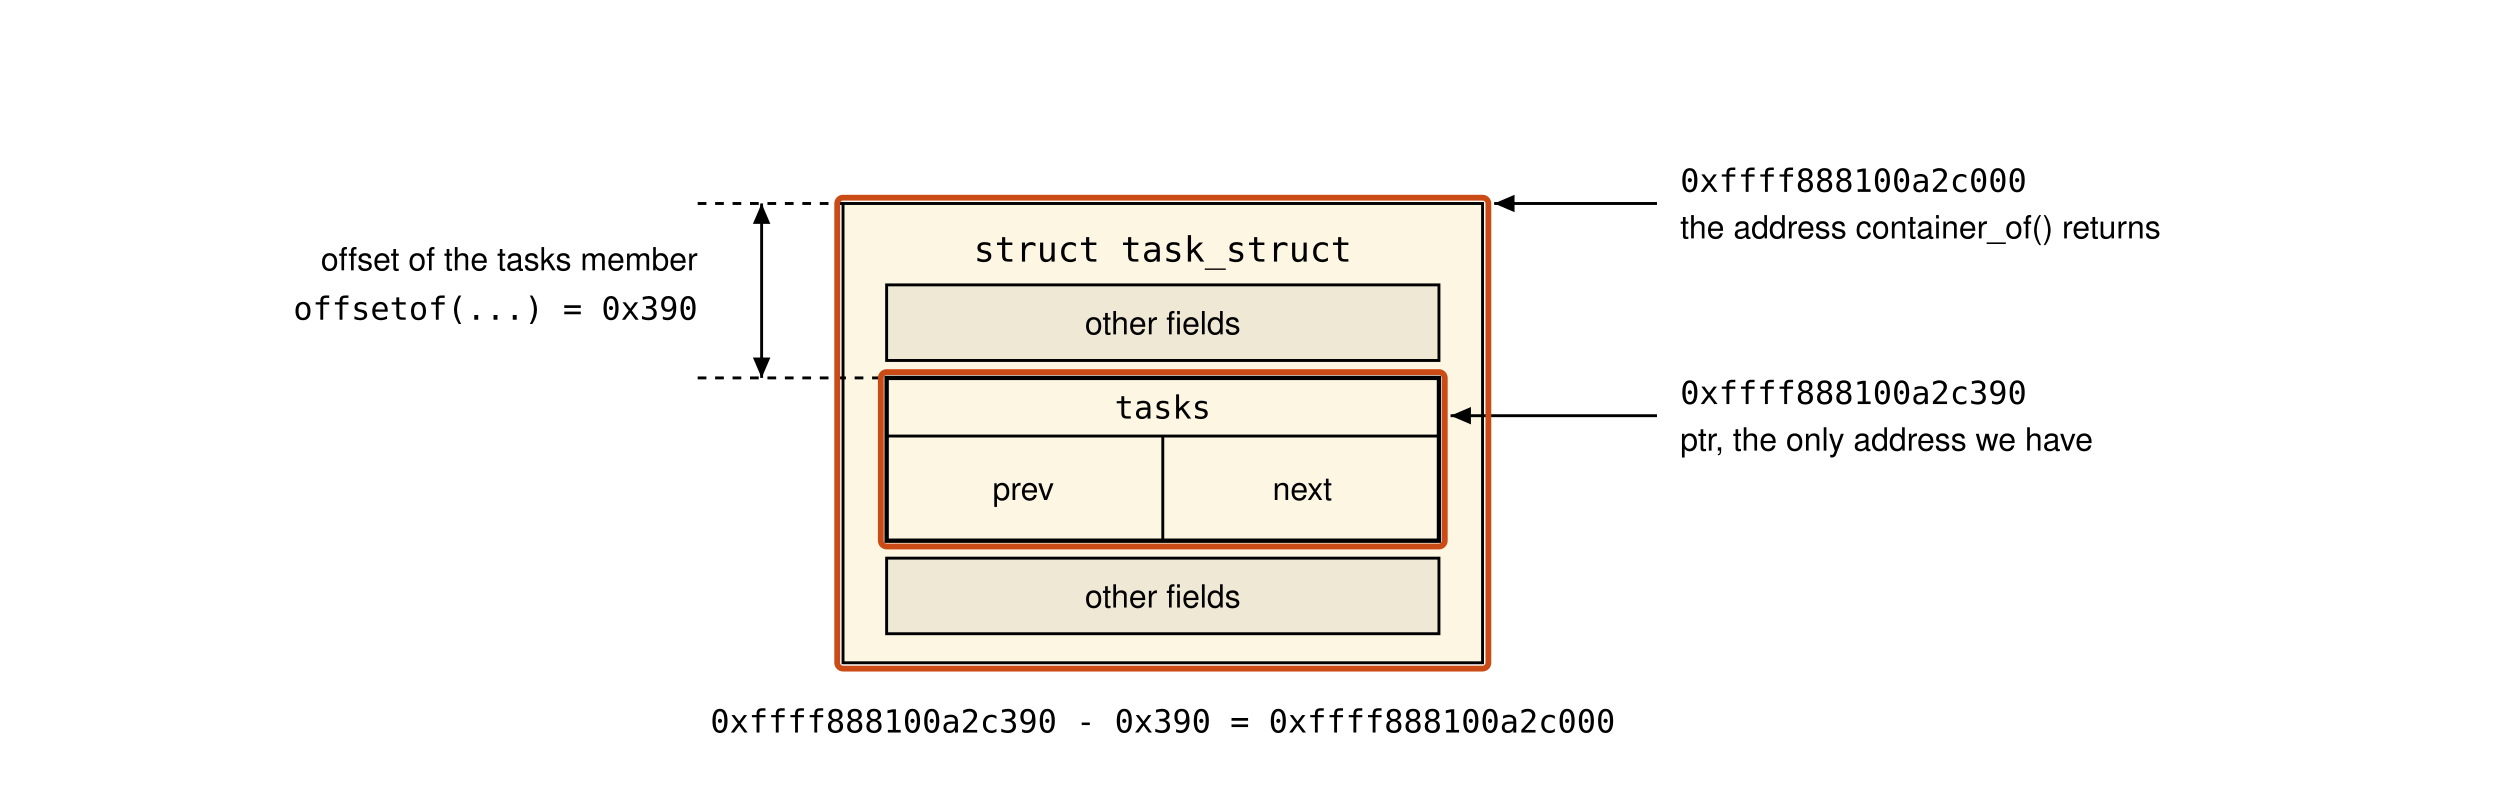
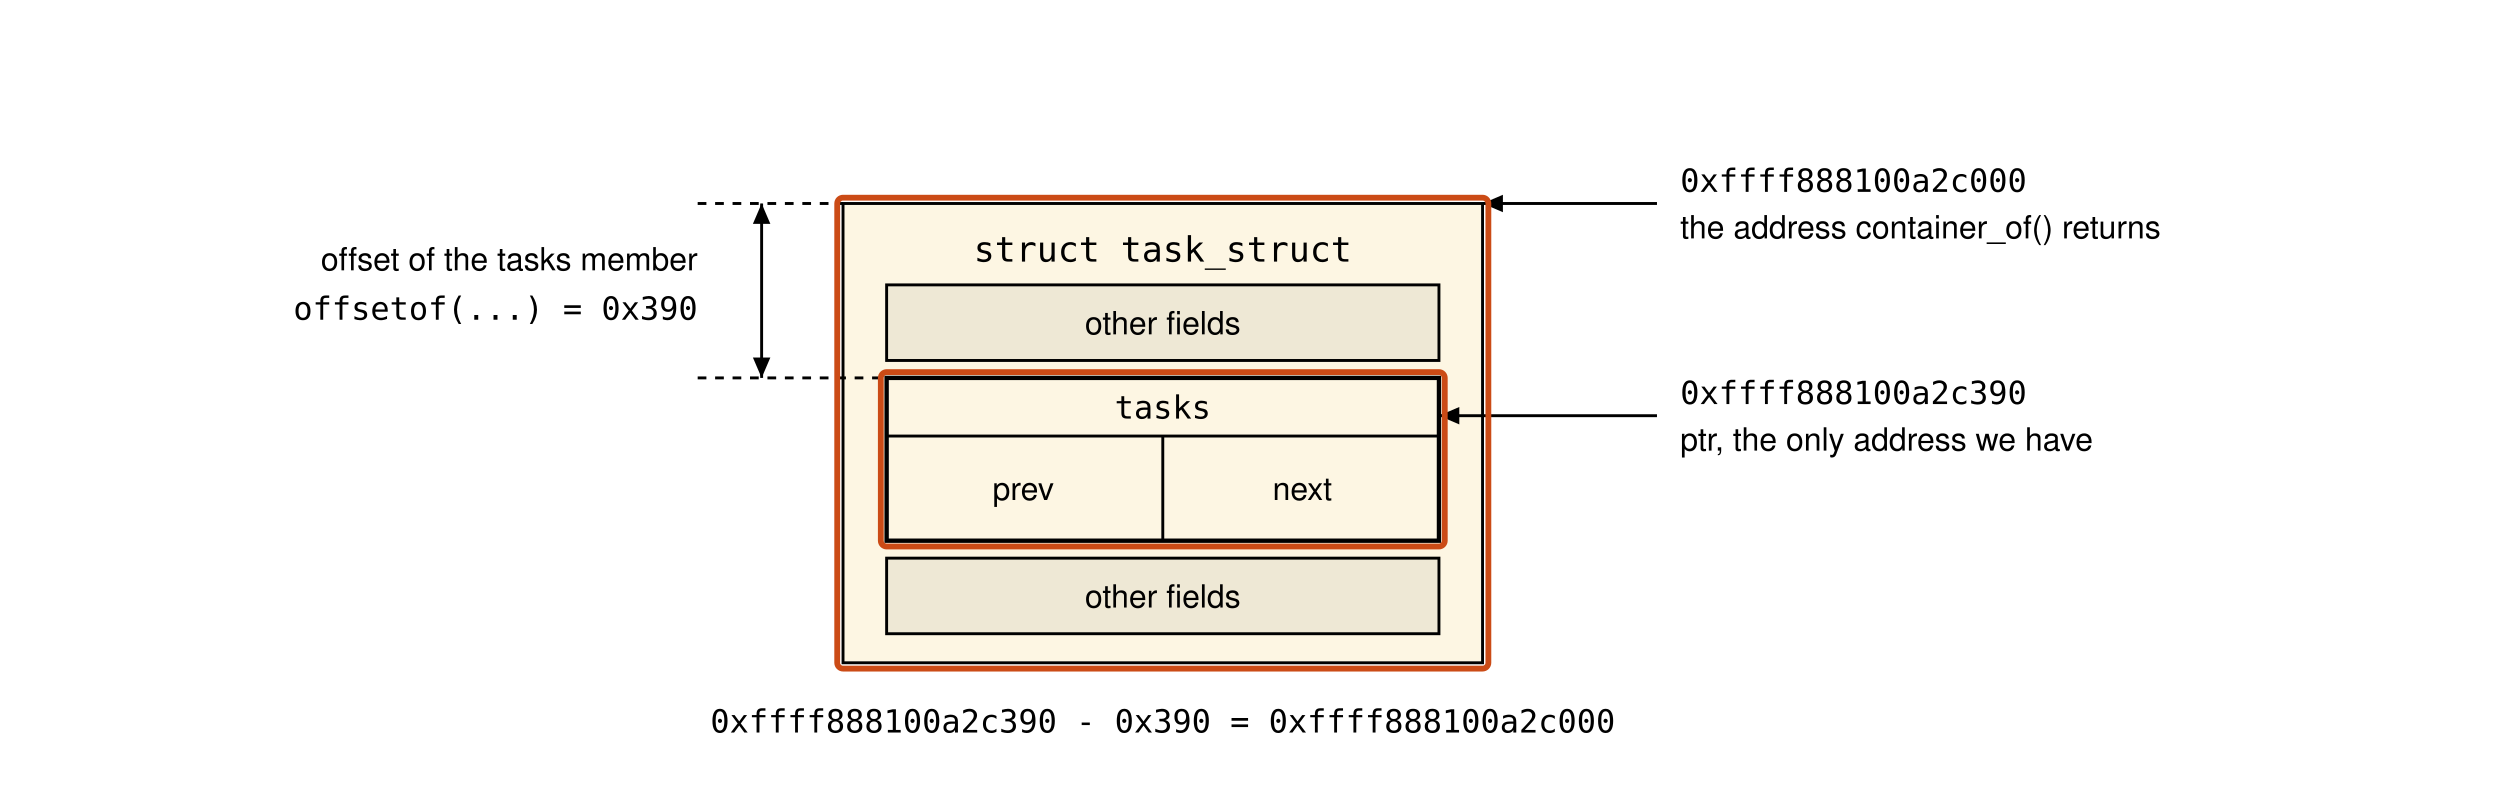
<svg xmlns="http://www.w3.org/2000/svg" version="1.1" width="860px" height="270px" viewBox="0 0 860 270" style="background: transparent; background-color: transparent; color-scheme: light dark;" font-family="Helvetica">
  <style>
    .box  { fill: #fdf6e3; stroke: #000000; stroke-width: 1;
            fill: light-dark(#fdf6e3, #201a0a); stroke: light-dark(#000000, #ffffff); }
    .hi   { fill: #eee8d5; stroke: #000000; stroke-width: 1;
            fill: light-dark(#eee8d5, #2d2614); stroke: light-dark(#000000, #ffffff); }
    .node { fill: #fdf6e3; stroke: #000000; stroke-width: 1.5;
            fill: light-dark(#fdf6e3, #201a0a); stroke: light-dark(#000000, #ffffff); }
    .div  { stroke: #000000; stroke-width: 1;
            stroke: light-dark(#000000, #ffffff); }
    .gd   { stroke: #000000; stroke-width: 1; stroke-dasharray: 3 3; fill: none;
            stroke: light-dark(#000000, #ffffff); }
    .ah   { fill: #000000; fill: light-dark(#000000, #ffffff); }
    .ttl  { fill: #000000; font-size: 12px; text-anchor: middle; font-family: monospace;
            fill: light-dark(#000000, #ffffff); }
    .mem  { fill: #000000; font-size: 11px; text-anchor: middle; font-family: monospace;
            fill: light-dark(#000000, #ffffff); }
    .val  { fill: #000000; font-size: 11px; text-anchor: middle;
            fill: light-dark(#000000, #ffffff); }
    .lbl  { fill: #000000; font-size: 11px; text-anchor: middle;
            fill: light-dark(#000000, #ffffff); }

    /* these two win over the anchor set by .mem / .val above */
    .l    { text-anchor: end; }
    .r    { text-anchor: start; }

    /* step 1 - all we hold is the address of the embedded member,
       step 2 - after subtracting the offset we hold the container */
    .hl   { fill: none; stroke: #cb4b16; stroke-width: 2;
            stroke: light-dark(#cb4b16, #eb7a4a); }
    .hl-member    { animation: member    6s ease-in-out infinite; }
    .hl-container { animation: container 6s ease-in-out infinite; }

    @keyframes member {
        0% { opacity: 0; }
        8% { opacity: 1; }
       42% { opacity: 1; }
       50% { opacity: 0; }
      100% { opacity: 0; }
    }

    @keyframes container {
        0% { opacity: 0; }
       50% { opacity: 0; }
       58% { opacity: 1; }
       92% { opacity: 1; }
      100% { opacity: 0; }
    }

    @media (prefers-reduced-motion: reduce) {
      .hl-member, .hl-container { animation: none; opacity: 0; }
    }
  </style>
  <defs>
    <marker id="arrow" markerWidth="8" markerHeight="8" refX="7" refY="3" orient="auto" markerUnits="strokeWidth">
      <path class="ah" d="M0,0 L7,3 L0,6 z" />
    </marker>
    <marker id="arrow-back" markerWidth="8" markerHeight="8" refX="0" refY="3" orient="auto" markerUnits="strokeWidth">
      <path class="ah" d="M7,0 L0,3 L7,6 z" />
    </marker>
  </defs>
  <rect class="box" x="290" y="70" width="220" height="158" />
  <text class="ttl" x="400" y="90">struct task_struct</text>
  <rect class="hi" x="305" y="98" width="190" height="26" />
  <text class="val" x="400" y="115">other fields</text>
  <rect class="node" x="305" y="130" width="190" height="56" />
  <text class="mem" x="400" y="144">tasks</text>
  <line class="div" x1="305" y1="150" x2="495" y2="150" />
  <line class="div" x1="400" y1="150" x2="400" y2="186" />
  <text class="lbl" x="352" y="172">prev</text>
  <text class="lbl" x="448" y="172">next</text>
  <rect class="hi" x="305" y="192" width="190" height="26" />
  <text class="val" x="400" y="209">other fields</text>
  <line class="gd" x1="240" y1="70" x2="290" y2="70" />
  <line class="gd" x1="240" y1="130" x2="305" y2="130" />
  <line class="div" x1="262" y1="70" x2="262" y2="130" marker-start="url(#arrow-back)" marker-end="url(#arrow)" />
  <text class="val l" x="240" y="93">offset of the tasks member</text>
  <text class="mem l" x="240" y="110">offsetof(...) = 0x390</text>
-   <line class="div" x1="570" y1="70" x2="514" y2="70" marker-end="url(#arrow)" />
+   <line class="div" x1="570" y1="70" x2="510" y2="70" marker-end="url(#arrow)" />
  <text class="mem r" x="578" y="66">0xffff888100a2c000</text>
  <text class="val r" x="578" y="82">the address container_of() returns</text>
-   <line class="div" x1="570" y1="143" x2="499" y2="143" marker-end="url(#arrow)" />
+   <line class="div" x1="570" y1="143" x2="495" y2="143" marker-end="url(#arrow)" />
  <text class="mem r" x="578" y="139">0xffff888100a2c390</text>
  <text class="val r" x="578" y="155">ptr, the only address we have</text>
  <text class="mem" x="400" y="252">0xffff888100a2c390 - 0x390 = 0xffff888100a2c000</text>
  <rect class="hl hl-member" x="303" y="128" width="194" height="60" rx="2" />
  <rect class="hl hl-container" x="288" y="68" width="224" height="162" rx="2" />
</svg>
